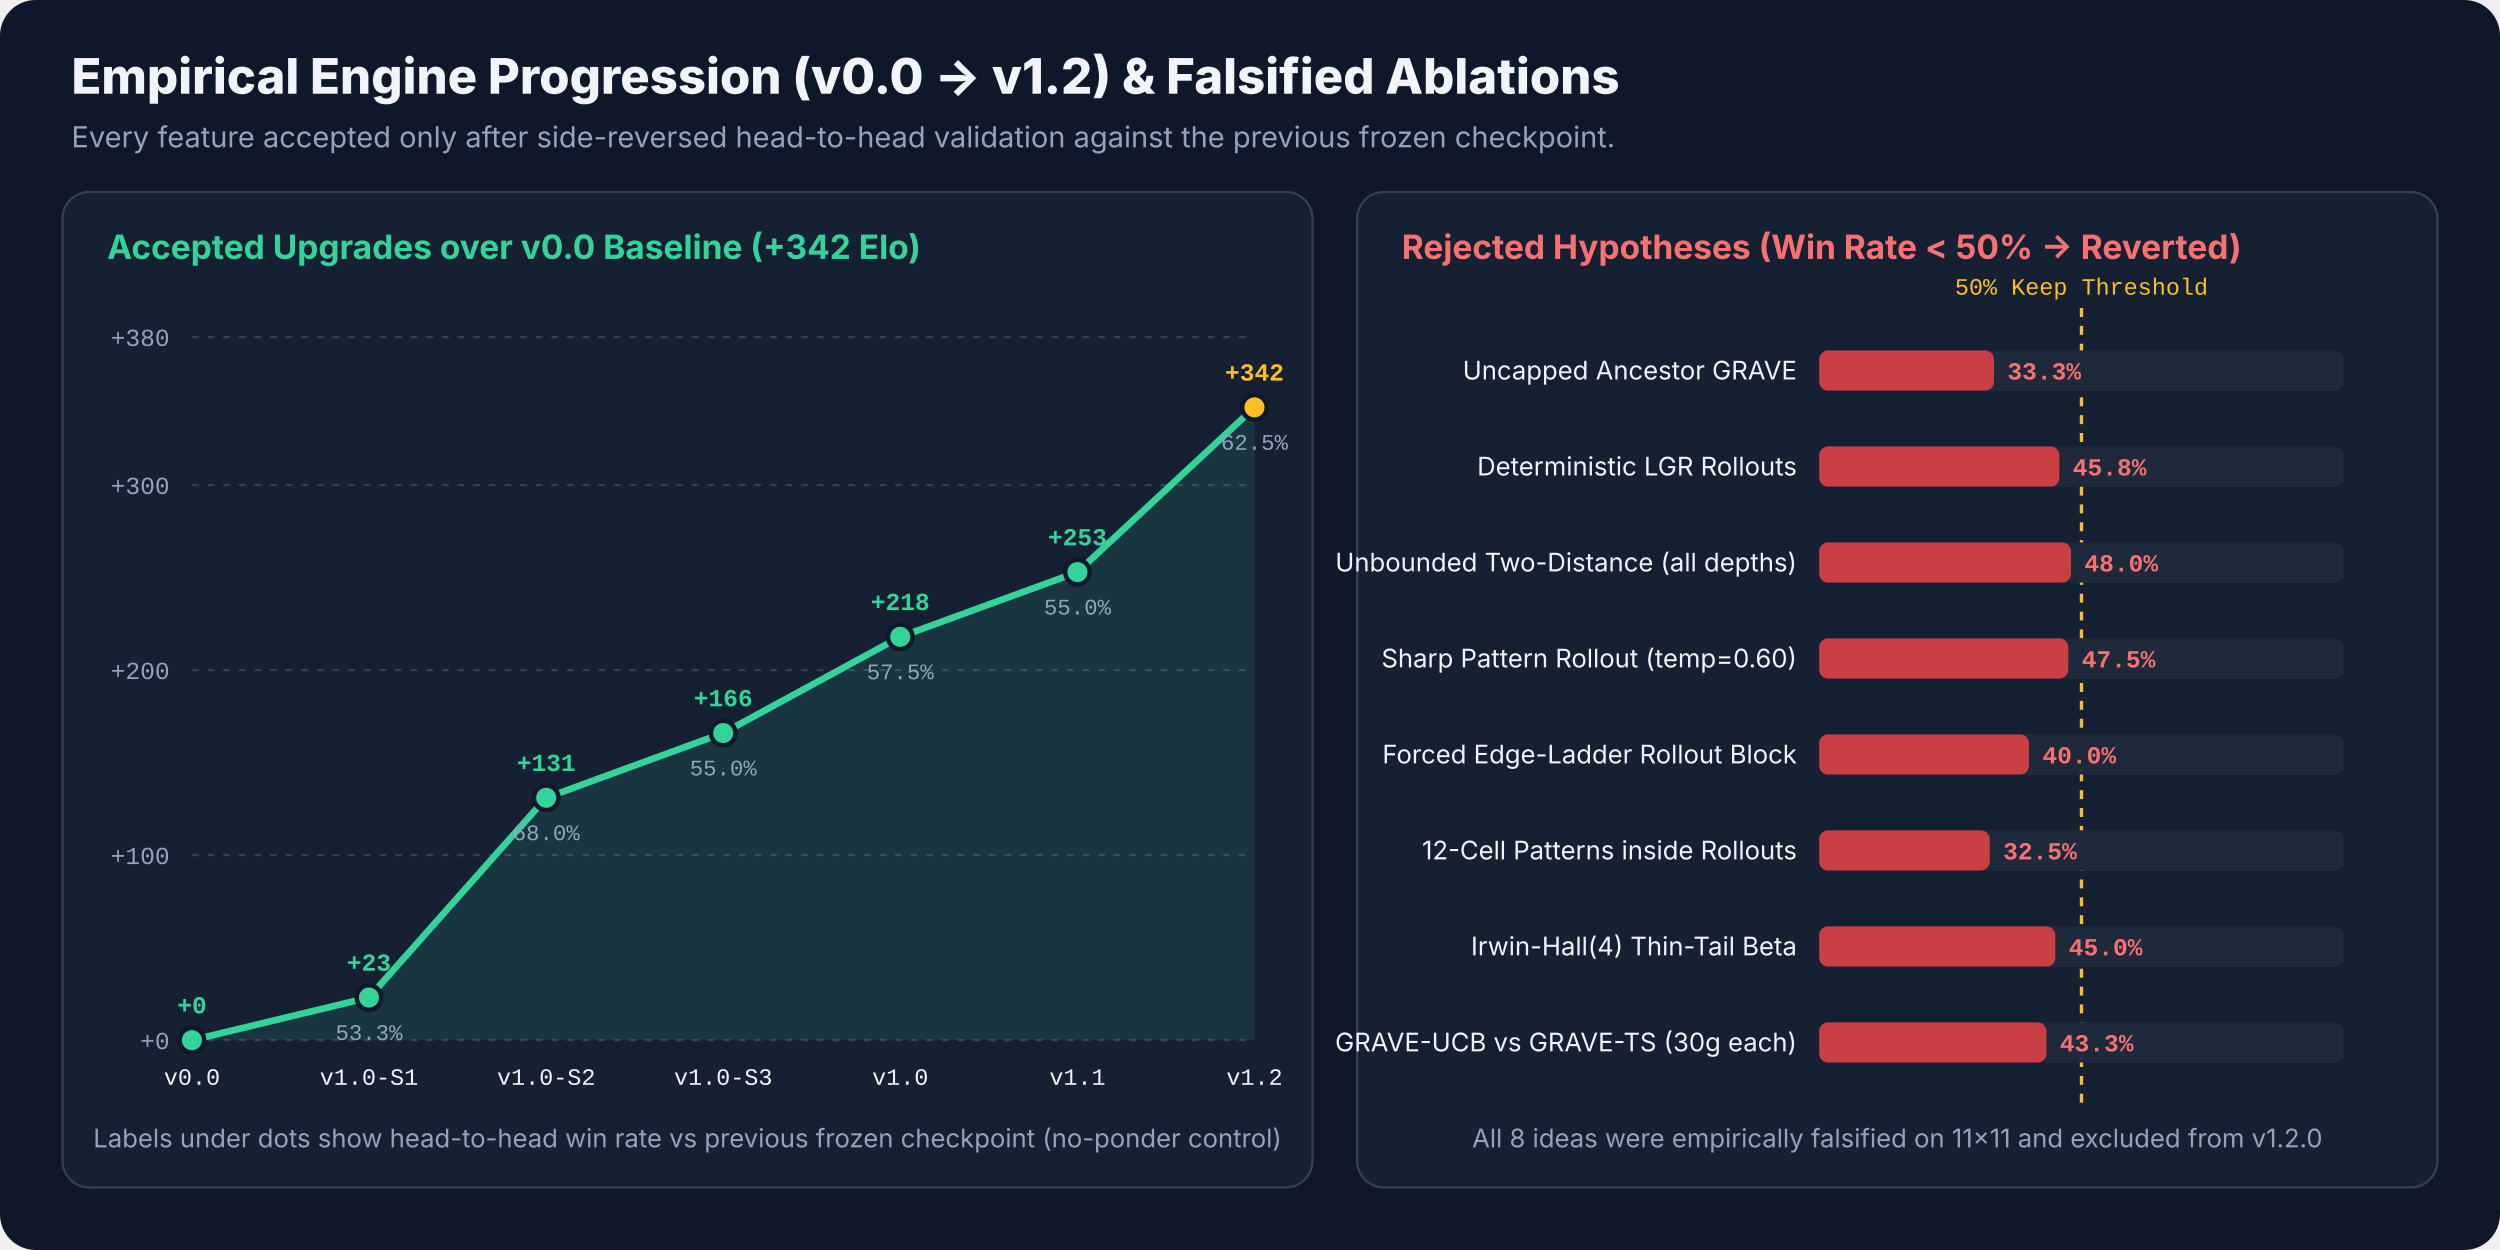
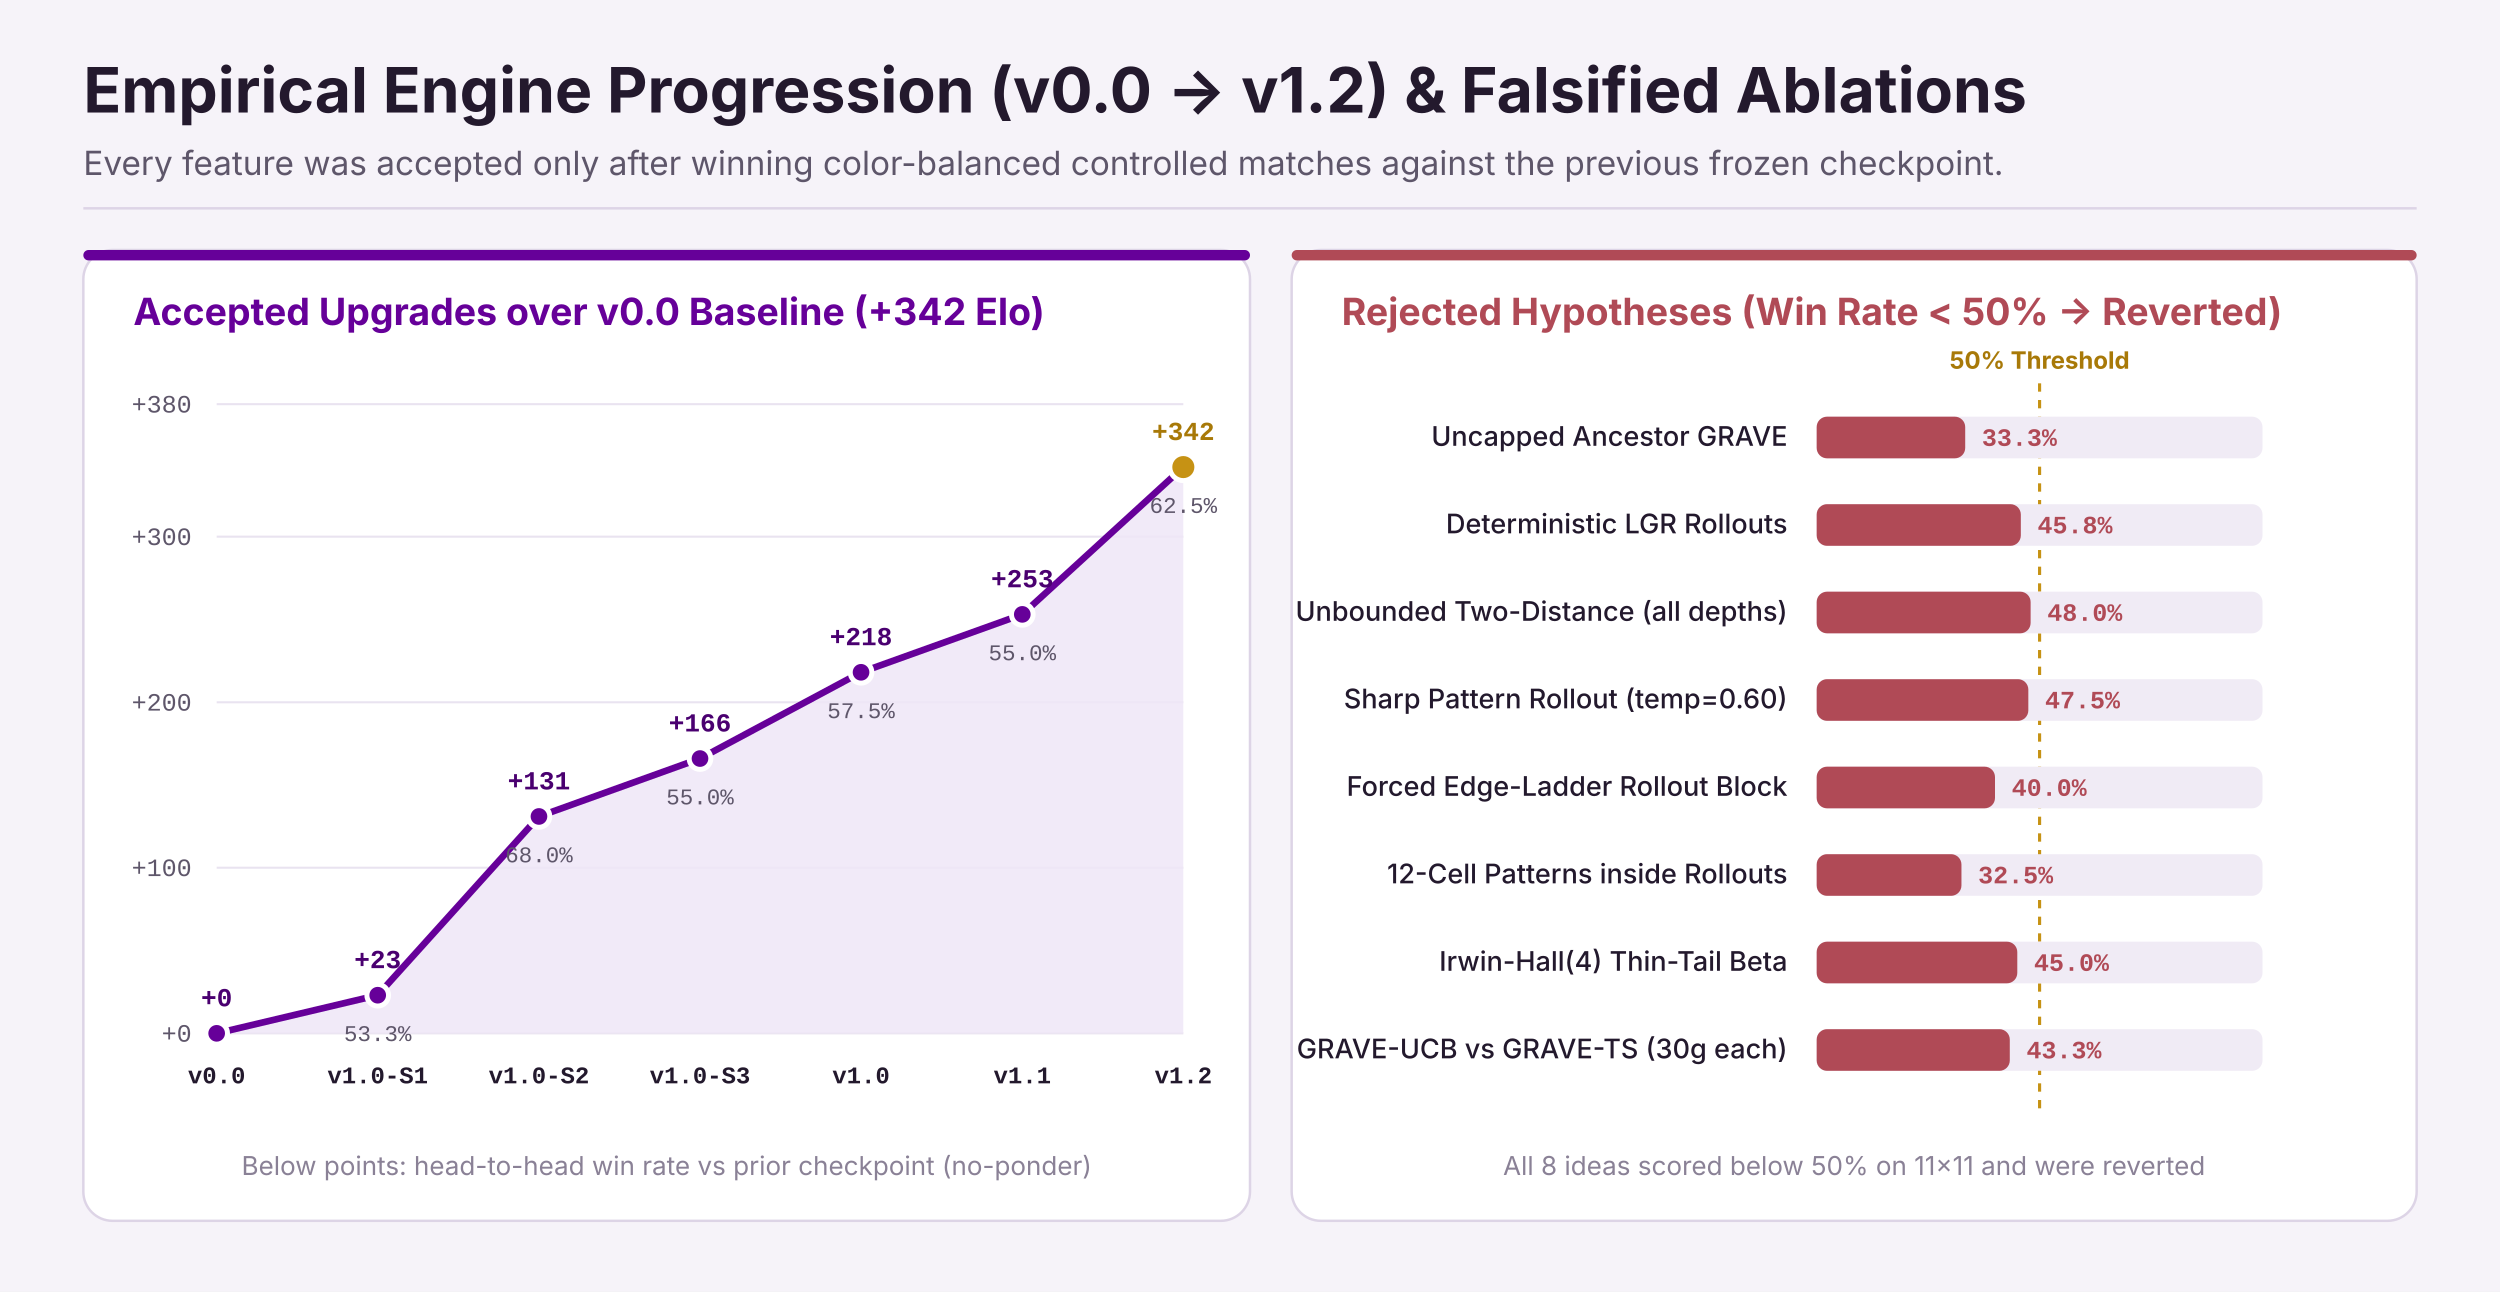
- <svg xmlns="http://www.w3.org/2000/svg" viewBox="0 0 1120 560" width="1120" height="560">
-   <rect width="1120" height="560" rx="16" fill="#0f172a" />
-   <text x="32" y="42" fill="#f1f5f9" font-family="Inter, -apple-system, BlinkMacSystemFont, 'Segoe UI', Roboto, sans-serif" font-size="22" font-weight="800">Empirical Engine Progression (v0.0 → v1.2) &amp; Falsified Ablations</text>
-   <text x="32" y="66" fill="#94a3b8" font-family="Inter, -apple-system, BlinkMacSystemFont, 'Segoe UI', Roboto, sans-serif" font-size="13">Every feature accepted only after side-reversed head-to-head validation against the previous frozen checkpoint.</text>
-   <rect x="28" y="86" width="560" height="446" rx="12" fill="#162033" stroke="#334155" stroke-width="1" />
-   <text x="48" y="116" fill="#34d399" font-family="Inter, -apple-system, BlinkMacSystemFont, 'Segoe UI', Roboto, sans-serif" font-size="15" font-weight="700">Accepted Upgrades over v0.0 Baseline (+342 Elo)</text>
-   <line x1="86" y1="466.0" x2="562" y2="466.0" stroke="#334155" stroke-dasharray="3,4" stroke-width="1" />
-   <text x="76" y="470.0" text-anchor="end" fill="#94a3b8" font-family="'JetBrains Mono', Consolas, 'Courier New', monospace" font-size="11">+0</text>
-   <line x1="86" y1="383.1" x2="562" y2="383.1" stroke="#334155" stroke-dasharray="3,4" stroke-width="1" />
-   <text x="76" y="387.1" text-anchor="end" fill="#94a3b8" font-family="'JetBrains Mono', Consolas, 'Courier New', monospace" font-size="11">+100</text>
-   <line x1="86" y1="300.2" x2="562" y2="300.2" stroke="#334155" stroke-dasharray="3,4" stroke-width="1" />
-   <text x="76" y="304.2" text-anchor="end" fill="#94a3b8" font-family="'JetBrains Mono', Consolas, 'Courier New', monospace" font-size="11">+200</text>
-   <line x1="86" y1="217.3" x2="562" y2="217.3" stroke="#334155" stroke-dasharray="3,4" stroke-width="1" />
-   <text x="76" y="221.3" text-anchor="end" fill="#94a3b8" font-family="'JetBrains Mono', Consolas, 'Courier New', monospace" font-size="11">+300</text>
-   <line x1="86" y1="151.0" x2="562" y2="151.0" stroke="#334155" stroke-dasharray="3,4" stroke-width="1" />
-   <text x="76" y="155.0" text-anchor="end" fill="#94a3b8" font-family="'JetBrains Mono', Consolas, 'Courier New', monospace" font-size="11">+380</text>
-   <path d="M 86.0 466 L 86.0 466.0 L 165.3 446.9 L 244.7 357.4 L 324.0 328.4 L 403.3 285.3 L 482.7 256.3 L 562.0 182.5 L 562.0 466 Z" fill="#34d399" opacity="0.12" />
-   <path d="M 86.0 466.0 L 165.3 446.9 L 244.7 357.4 L 324.0 328.4 L 403.3 285.3 L 482.7 256.3 L 562.0 182.5" fill="none" stroke="#34d399" stroke-width="3" stroke-linejoin="round" />
-   <circle cx="86.0" cy="466.0" r="5.5" fill="#34d399" stroke="#0f172a" stroke-width="2" />
-   <text x="86.0" y="454.0" text-anchor="middle" fill="#34d399" font-family="'JetBrains Mono', Consolas, 'Courier New', monospace" font-size="11" font-weight="700">+0</text>
-   <text x="86.0" y="486" text-anchor="middle" fill="#f1f5f9" font-family="'JetBrains Mono', Consolas, 'Courier New', monospace" font-size="10.5">v0.0</text>
-   <circle cx="165.3" cy="446.9" r="5.5" fill="#34d399" stroke="#0f172a" stroke-width="2" />
-   <text x="165.3" y="434.9" text-anchor="middle" fill="#34d399" font-family="'JetBrains Mono', Consolas, 'Courier New', monospace" font-size="11" font-weight="700">+23</text>
-   <text x="165.3" y="465.9" text-anchor="middle" fill="#94a3b8" font-family="'JetBrains Mono', Consolas, 'Courier New', monospace" font-size="10">53.3%</text>
-   <text x="165.3" y="486" text-anchor="middle" fill="#f1f5f9" font-family="'JetBrains Mono', Consolas, 'Courier New', monospace" font-size="10.5">v1.0-S1</text>
-   <circle cx="244.7" cy="357.4" r="5.5" fill="#34d399" stroke="#0f172a" stroke-width="2" />
-   <text x="244.7" y="345.4" text-anchor="middle" fill="#34d399" font-family="'JetBrains Mono', Consolas, 'Courier New', monospace" font-size="11" font-weight="700">+131</text>
-   <text x="244.7" y="376.4" text-anchor="middle" fill="#94a3b8" font-family="'JetBrains Mono', Consolas, 'Courier New', monospace" font-size="10">68.0%</text>
-   <text x="244.7" y="486" text-anchor="middle" fill="#f1f5f9" font-family="'JetBrains Mono', Consolas, 'Courier New', monospace" font-size="10.5">v1.0-S2</text>
-   <circle cx="324.0" cy="328.4" r="5.5" fill="#34d399" stroke="#0f172a" stroke-width="2" />
-   <text x="324.0" y="316.4" text-anchor="middle" fill="#34d399" font-family="'JetBrains Mono', Consolas, 'Courier New', monospace" font-size="11" font-weight="700">+166</text>
-   <text x="324.0" y="347.4" text-anchor="middle" fill="#94a3b8" font-family="'JetBrains Mono', Consolas, 'Courier New', monospace" font-size="10">55.0%</text>
-   <text x="324.0" y="486" text-anchor="middle" fill="#f1f5f9" font-family="'JetBrains Mono', Consolas, 'Courier New', monospace" font-size="10.5">v1.0-S3</text>
-   <circle cx="403.3" cy="285.3" r="5.5" fill="#34d399" stroke="#0f172a" stroke-width="2" />
-   <text x="403.3" y="273.3" text-anchor="middle" fill="#34d399" font-family="'JetBrains Mono', Consolas, 'Courier New', monospace" font-size="11" font-weight="700">+218</text>
-   <text x="403.3" y="304.3" text-anchor="middle" fill="#94a3b8" font-family="'JetBrains Mono', Consolas, 'Courier New', monospace" font-size="10">57.5%</text>
-   <text x="403.3" y="486" text-anchor="middle" fill="#f1f5f9" font-family="'JetBrains Mono', Consolas, 'Courier New', monospace" font-size="10.5">v1.0</text>
-   <circle cx="482.7" cy="256.3" r="5.5" fill="#34d399" stroke="#0f172a" stroke-width="2" />
-   <text x="482.7" y="244.3" text-anchor="middle" fill="#34d399" font-family="'JetBrains Mono', Consolas, 'Courier New', monospace" font-size="11" font-weight="700">+253</text>
-   <text x="482.7" y="275.3" text-anchor="middle" fill="#94a3b8" font-family="'JetBrains Mono', Consolas, 'Courier New', monospace" font-size="10">55.0%</text>
-   <text x="482.7" y="486" text-anchor="middle" fill="#f1f5f9" font-family="'JetBrains Mono', Consolas, 'Courier New', monospace" font-size="10.5">v1.1</text>
-   <circle cx="562.0" cy="182.5" r="5.5" fill="#fbbf24" stroke="#0f172a" stroke-width="2" />
-   <text x="562.0" y="170.5" text-anchor="middle" fill="#fbbf24" font-family="'JetBrains Mono', Consolas, 'Courier New', monospace" font-size="11" font-weight="700">+342</text>
-   <text x="562.0" y="201.5" text-anchor="middle" fill="#94a3b8" font-family="'JetBrains Mono', Consolas, 'Courier New', monospace" font-size="10">62.5%</text>
-   <text x="562.0" y="486" text-anchor="middle" fill="#f1f5f9" font-family="'JetBrains Mono', Consolas, 'Courier New', monospace" font-size="10.5">v1.2</text>
-   <text x="308" y="514" text-anchor="middle" fill="#94a3b8" font-family="Inter, -apple-system, BlinkMacSystemFont, 'Segoe UI', Roboto, sans-serif" font-size="11.5">Labels under dots show head-to-head win rate vs previous frozen checkpoint (no-ponder control)</text>
-   <rect x="608" y="86" width="484" height="446" rx="12" fill="#162033" stroke="#334155" stroke-width="1" />
-   <text x="628" y="116" fill="#f87171" font-family="Inter, -apple-system, BlinkMacSystemFont, 'Segoe UI', Roboto, sans-serif" font-size="15" font-weight="700">Rejected Hypotheses (Win Rate &lt; 50% → Reverted)</text>
-   <line x1="932.5" y1="138" x2="932.5" y2="495" stroke="#fbbf24" stroke-dasharray="4,4" stroke-width="1.5" />
-   <text x="932.5" y="132" text-anchor="middle" fill="#fbbf24" font-family="'JetBrains Mono', Consolas, 'Courier New', monospace" font-size="10.5">50% Keep Threshold</text>
-   <text x="805" y="170" text-anchor="end" fill="#f1f5f9" font-family="Inter, -apple-system, BlinkMacSystemFont, 'Segoe UI', Roboto, sans-serif" font-size="11.5">Uncapped Ancestor GRAVE</text>
-   <rect x="815" y="157" width="235" height="18" rx="4" fill="#1e293b" />
-   <rect x="815" y="157" width="78.3" height="18" rx="4" fill="#ef4444" opacity="0.82" />
-   <text x="899.3" y="170" fill="#f87171" font-family="'JetBrains Mono', Consolas, 'Courier New', monospace" font-size="11" font-weight="700">33.3%</text>
-   <text x="805" y="213" text-anchor="end" fill="#f1f5f9" font-family="Inter, -apple-system, BlinkMacSystemFont, 'Segoe UI', Roboto, sans-serif" font-size="11.5">Deterministic LGR Rollouts</text>
-   <rect x="815" y="200" width="235" height="18" rx="4" fill="#1e293b" />
-   <rect x="815" y="200" width="107.6" height="18" rx="4" fill="#ef4444" opacity="0.82" />
-   <text x="928.6" y="213" fill="#f87171" font-family="'JetBrains Mono', Consolas, 'Courier New', monospace" font-size="11" font-weight="700">45.8%</text>
-   <text x="805" y="256" text-anchor="end" fill="#f1f5f9" font-family="Inter, -apple-system, BlinkMacSystemFont, 'Segoe UI', Roboto, sans-serif" font-size="11.5">Unbounded Two-Distance (all depths)</text>
-   <rect x="815" y="243" width="235" height="18" rx="4" fill="#1e293b" />
-   <rect x="815" y="243" width="112.8" height="18" rx="4" fill="#ef4444" opacity="0.82" />
-   <text x="933.8" y="256" fill="#f87171" font-family="'JetBrains Mono', Consolas, 'Courier New', monospace" font-size="11" font-weight="700">48.0%</text>
-   <text x="805" y="299" text-anchor="end" fill="#f1f5f9" font-family="Inter, -apple-system, BlinkMacSystemFont, 'Segoe UI', Roboto, sans-serif" font-size="11.5">Sharp Pattern Rollout (temp=0.60)</text>
-   <rect x="815" y="286" width="235" height="18" rx="4" fill="#1e293b" />
-   <rect x="815" y="286" width="111.6" height="18" rx="4" fill="#ef4444" opacity="0.82" />
-   <text x="932.6" y="299" fill="#f87171" font-family="'JetBrains Mono', Consolas, 'Courier New', monospace" font-size="11" font-weight="700">47.5%</text>
-   <text x="805" y="342" text-anchor="end" fill="#f1f5f9" font-family="Inter, -apple-system, BlinkMacSystemFont, 'Segoe UI', Roboto, sans-serif" font-size="11.5">Forced Edge-Ladder Rollout Block</text>
-   <rect x="815" y="329" width="235" height="18" rx="4" fill="#1e293b" />
-   <rect x="815" y="329" width="94.0" height="18" rx="4" fill="#ef4444" opacity="0.82" />
-   <text x="915.0" y="342" fill="#f87171" font-family="'JetBrains Mono', Consolas, 'Courier New', monospace" font-size="11" font-weight="700">40.0%</text>
-   <text x="805" y="385" text-anchor="end" fill="#f1f5f9" font-family="Inter, -apple-system, BlinkMacSystemFont, 'Segoe UI', Roboto, sans-serif" font-size="11.5">12-Cell Patterns inside Rollouts</text>
-   <rect x="815" y="372" width="235" height="18" rx="4" fill="#1e293b" />
-   <rect x="815" y="372" width="76.4" height="18" rx="4" fill="#ef4444" opacity="0.82" />
-   <text x="897.4" y="385" fill="#f87171" font-family="'JetBrains Mono', Consolas, 'Courier New', monospace" font-size="11" font-weight="700">32.5%</text>
-   <text x="805" y="428" text-anchor="end" fill="#f1f5f9" font-family="Inter, -apple-system, BlinkMacSystemFont, 'Segoe UI', Roboto, sans-serif" font-size="11.5">Irwin-Hall(4) Thin-Tail Beta</text>
-   <rect x="815" y="415" width="235" height="18" rx="4" fill="#1e293b" />
-   <rect x="815" y="415" width="105.8" height="18" rx="4" fill="#ef4444" opacity="0.82" />
-   <text x="926.8" y="428" fill="#f87171" font-family="'JetBrains Mono', Consolas, 'Courier New', monospace" font-size="11" font-weight="700">45.0%</text>
-   <text x="805" y="471" text-anchor="end" fill="#f1f5f9" font-family="Inter, -apple-system, BlinkMacSystemFont, 'Segoe UI', Roboto, sans-serif" font-size="11.5">GRAVE-UCB vs GRAVE-TS (30g each)</text>
-   <rect x="815" y="458" width="235" height="18" rx="4" fill="#1e293b" />
-   <rect x="815" y="458" width="101.8" height="18" rx="4" fill="#ef4444" opacity="0.82" />
-   <text x="922.8" y="471" fill="#f87171" font-family="'JetBrains Mono', Consolas, 'Courier New', monospace" font-size="11" font-weight="700">43.3%</text>
-   <text x="850" y="514" text-anchor="middle" fill="#94a3b8" font-family="Inter, -apple-system, BlinkMacSystemFont, 'Segoe UI', Roboto, sans-serif" font-size="11.5">All 8 ideas were empirically falsified on 11×11 and excluded from v1.2.0</text>
+ <svg xmlns="http://www.w3.org/2000/svg" viewBox="0 0 1200 620" width="1200" height="620" role="img" aria-labelledby="title desc">
+   <style>text{font-family:Inter, 'Segoe UI', -apple-system, BlinkMacSystemFont, Helvetica, Arial, sans-serif;font-variant-numeric:tabular-nums}.mono{font-family:'JetBrains Mono', Consolas, 'Courier New', monospace}</style>
+   <rect width="1200" height="620" fill="#F6F3F9" />
+   <text x="40" y="54" fill="#23192D" font-size="30" font-weight="750">Empirical Engine Progression (v0.0 → v1.2) &amp; Falsified Ablations</text>
+   <text x="40" y="84" fill="#5E566A" font-size="16">Every feature was accepted only after winning color-balanced controlled matches against the previous frozen checkpoint.</text>
+   <path d="M40 100H1160" stroke="#DDD4E6" stroke-width="1.2" />
+   <rect x="40" y="120" width="560" height="466" rx="14" fill="#FFFFFF" stroke="#DDD4E6" stroke-width="1.2" />
+   <rect x="40" y="120" width="560" height="5" rx="2.5" fill="#660099" />
+   <text x="64" y="156" fill="#660099" font-size="18" font-weight="700">Accepted Upgrades over v0.0 Baseline (+342 Elo)</text>
+   <line x1="104" y1="496.0" x2="568" y2="496.0" stroke="#E9E3F0" stroke-width="1" />
+   <text class="mono" x="92" y="500.0" text-anchor="end" fill="#5E566A" font-size="12">+0</text>
+   <line x1="104" y1="416.5" x2="568" y2="416.5" stroke="#E9E3F0" stroke-width="1" />
+   <text class="mono" x="92" y="420.5" text-anchor="end" fill="#5E566A" font-size="12">+100</text>
+   <line x1="104" y1="337.1" x2="568" y2="337.1" stroke="#E9E3F0" stroke-width="1" />
+   <text class="mono" x="92" y="341.1" text-anchor="end" fill="#5E566A" font-size="12">+200</text>
+   <line x1="104" y1="257.6" x2="568" y2="257.6" stroke="#E9E3F0" stroke-width="1" />
+   <text class="mono" x="92" y="261.6" text-anchor="end" fill="#5E566A" font-size="12">+300</text>
+   <line x1="104" y1="194.0" x2="568" y2="194.0" stroke="#E9E3F0" stroke-width="1" />
+   <text class="mono" x="92" y="198.0" text-anchor="end" fill="#5E566A" font-size="12">+380</text>
+   <path d="M 104.0 496 L 104.0 496.0 L 181.3 477.7 L 258.7 391.9 L 336.0 364.1 L 413.3 322.7 L 490.7 294.9 L 568.0 224.2 L 568.0 496 Z" fill="#EFE6F7" opacity="0.85" />
+   <path d="M 104.0 496.0 L 181.3 477.7 L 258.7 391.9 L 336.0 364.1 L 413.3 322.7 L 490.7 294.9 L 568.0 224.2" fill="none" stroke="#660099" stroke-width="3.2" stroke-linejoin="round" />
+   <circle cx="104.0" cy="496.0" r="5.2" fill="#660099" stroke="#FFFFFF" stroke-width="2.4" />
+   <text class="mono" x="104.0" y="483.0" text-anchor="middle" fill="#4A0070" font-size="12.5" font-weight="700">+0</text>
+   <text class="mono" x="104.0" y="520" text-anchor="middle" fill="#23192D" font-size="11.5" font-weight="600">v0.0</text>
+   <circle cx="181.3" cy="477.7" r="5.2" fill="#660099" stroke="#FFFFFF" stroke-width="2.4" />
+   <text class="mono" x="181.3" y="464.7" text-anchor="middle" fill="#4A0070" font-size="12.5" font-weight="700">+23</text>
+   <text class="mono" x="181.3" y="499.7" text-anchor="middle" fill="#5E566A" font-size="10.8">53.3%</text>
+   <text class="mono" x="181.3" y="520" text-anchor="middle" fill="#23192D" font-size="11.5" font-weight="600">v1.0-S1</text>
+   <circle cx="258.7" cy="391.9" r="5.2" fill="#660099" stroke="#FFFFFF" stroke-width="2.4" />
+   <text class="mono" x="258.7" y="378.9" text-anchor="middle" fill="#4A0070" font-size="12.5" font-weight="700">+131</text>
+   <text class="mono" x="258.7" y="413.9" text-anchor="middle" fill="#5E566A" font-size="10.8">68.0%</text>
+   <text class="mono" x="258.7" y="520" text-anchor="middle" fill="#23192D" font-size="11.5" font-weight="600">v1.0-S2</text>
+   <circle cx="336.0" cy="364.1" r="5.2" fill="#660099" stroke="#FFFFFF" stroke-width="2.4" />
+   <text class="mono" x="336.0" y="351.1" text-anchor="middle" fill="#4A0070" font-size="12.5" font-weight="700">+166</text>
+   <text class="mono" x="336.0" y="386.1" text-anchor="middle" fill="#5E566A" font-size="10.8">55.0%</text>
+   <text class="mono" x="336.0" y="520" text-anchor="middle" fill="#23192D" font-size="11.5" font-weight="600">v1.0-S3</text>
+   <circle cx="413.3" cy="322.7" r="5.2" fill="#660099" stroke="#FFFFFF" stroke-width="2.4" />
+   <text class="mono" x="413.3" y="309.7" text-anchor="middle" fill="#4A0070" font-size="12.5" font-weight="700">+218</text>
+   <text class="mono" x="413.3" y="344.7" text-anchor="middle" fill="#5E566A" font-size="10.8">57.5%</text>
+   <text class="mono" x="413.3" y="520" text-anchor="middle" fill="#23192D" font-size="11.5" font-weight="600">v1.0</text>
+   <circle cx="490.7" cy="294.9" r="5.2" fill="#660099" stroke="#FFFFFF" stroke-width="2.4" />
+   <text class="mono" x="490.7" y="281.9" text-anchor="middle" fill="#4A0070" font-size="12.5" font-weight="700">+253</text>
+   <text class="mono" x="490.7" y="316.9" text-anchor="middle" fill="#5E566A" font-size="10.8">55.0%</text>
+   <text class="mono" x="490.7" y="520" text-anchor="middle" fill="#23192D" font-size="11.5" font-weight="600">v1.1</text>
+   <circle cx="568.0" cy="224.2" r="6.5" fill="#C69214" stroke="#FFFFFF" stroke-width="2.4" />
+   <text class="mono" x="568.0" y="211.2" text-anchor="middle" fill="#A87908" font-size="12.5" font-weight="700">+342</text>
+   <text class="mono" x="568.0" y="246.2" text-anchor="middle" fill="#5E566A" font-size="10.8">62.5%</text>
+   <text class="mono" x="568.0" y="520" text-anchor="middle" fill="#23192D" font-size="11.5" font-weight="600">v1.2</text>
+   <text x="320" y="564" text-anchor="middle" fill="#8A8196" font-size="12.5">Below points: head-to-head win rate vs prior checkpoint (no-ponder)</text>
+   <rect x="620" y="120" width="540" height="466" rx="14" fill="#FFFFFF" stroke="#DDD4E6" stroke-width="1.2" />
+   <rect x="620" y="120" width="540" height="5" rx="2.5" fill="#B04A56" />
+   <text x="644" y="156" fill="#B04A56" font-size="18" font-weight="700">Rejected Hypotheses (Win Rate &lt; 50% → Reverted)</text>
+   <line x1="979.0" y1="184" x2="979.0" y2="532" stroke="#C69214" stroke-dasharray="4,4" stroke-width="1.5" />
+   <text x="979.0" y="177" text-anchor="middle" fill="#A87908" font-size="11.5" font-weight="700">50% Threshold</text>
+   <text x="858" y="214" text-anchor="end" fill="#23192D" font-size="13" font-weight="500">Uncapped Ancestor GRAVE</text>
+   <rect x="872" y="200" width="214" height="20" rx="5" fill="#F0EBF5" />
+   <rect x="872" y="200" width="71.3" height="20" rx="5" fill="#B04A56" />
+   <text class="mono" x="951.3" y="214" fill="#B04A56" font-size="12" font-weight="700">33.3%</text>
+   <text x="858" y="256" text-anchor="end" fill="#23192D" font-size="13" font-weight="500">Deterministic LGR Rollouts</text>
+   <rect x="872" y="242" width="214" height="20" rx="5" fill="#F0EBF5" />
+   <rect x="872" y="242" width="98.0" height="20" rx="5" fill="#B04A56" />
+   <text class="mono" x="978.0" y="256" fill="#B04A56" font-size="12" font-weight="700">45.8%</text>
+   <text x="858" y="298" text-anchor="end" fill="#23192D" font-size="13" font-weight="500">Unbounded Two-Distance (all depths)</text>
+   <rect x="872" y="284" width="214" height="20" rx="5" fill="#F0EBF5" />
+   <rect x="872" y="284" width="102.7" height="20" rx="5" fill="#B04A56" />
+   <text class="mono" x="982.7" y="298" fill="#B04A56" font-size="12" font-weight="700">48.0%</text>
+   <text x="858" y="340" text-anchor="end" fill="#23192D" font-size="13" font-weight="500">Sharp Pattern Rollout (temp=0.60)</text>
+   <rect x="872" y="326" width="214" height="20" rx="5" fill="#F0EBF5" />
+   <rect x="872" y="326" width="101.6" height="20" rx="5" fill="#B04A56" />
+   <text class="mono" x="981.6" y="340" fill="#B04A56" font-size="12" font-weight="700">47.5%</text>
+   <text x="858" y="382" text-anchor="end" fill="#23192D" font-size="13" font-weight="500">Forced Edge-Ladder Rollout Block</text>
+   <rect x="872" y="368" width="214" height="20" rx="5" fill="#F0EBF5" />
+   <rect x="872" y="368" width="85.6" height="20" rx="5" fill="#B04A56" />
+   <text class="mono" x="965.6" y="382" fill="#B04A56" font-size="12" font-weight="700">40.0%</text>
+   <text x="858" y="424" text-anchor="end" fill="#23192D" font-size="13" font-weight="500">12-Cell Patterns inside Rollouts</text>
+   <rect x="872" y="410" width="214" height="20" rx="5" fill="#F0EBF5" />
+   <rect x="872" y="410" width="69.5" height="20" rx="5" fill="#B04A56" />
+   <text class="mono" x="949.5" y="424" fill="#B04A56" font-size="12" font-weight="700">32.5%</text>
+   <text x="858" y="466" text-anchor="end" fill="#23192D" font-size="13" font-weight="500">Irwin-Hall(4) Thin-Tail Beta</text>
+   <rect x="872" y="452" width="214" height="20" rx="5" fill="#F0EBF5" />
+   <rect x="872" y="452" width="96.3" height="20" rx="5" fill="#B04A56" />
+   <text class="mono" x="976.3" y="466" fill="#B04A56" font-size="12" font-weight="700">45.0%</text>
+   <text x="858" y="508" text-anchor="end" fill="#23192D" font-size="13" font-weight="500">GRAVE-UCB vs GRAVE-TS (30g each)</text>
+   <rect x="872" y="494" width="214" height="20" rx="5" fill="#F0EBF5" />
+   <rect x="872" y="494" width="92.7" height="20" rx="5" fill="#B04A56" />
+   <text class="mono" x="972.7" y="508" fill="#B04A56" font-size="12" font-weight="700">43.3%</text>
+   <text x="890" y="564" text-anchor="middle" fill="#8A8196" font-size="12.5">All 8 ideas scored below 50% on 11×11 and were reverted</text>
</svg>
